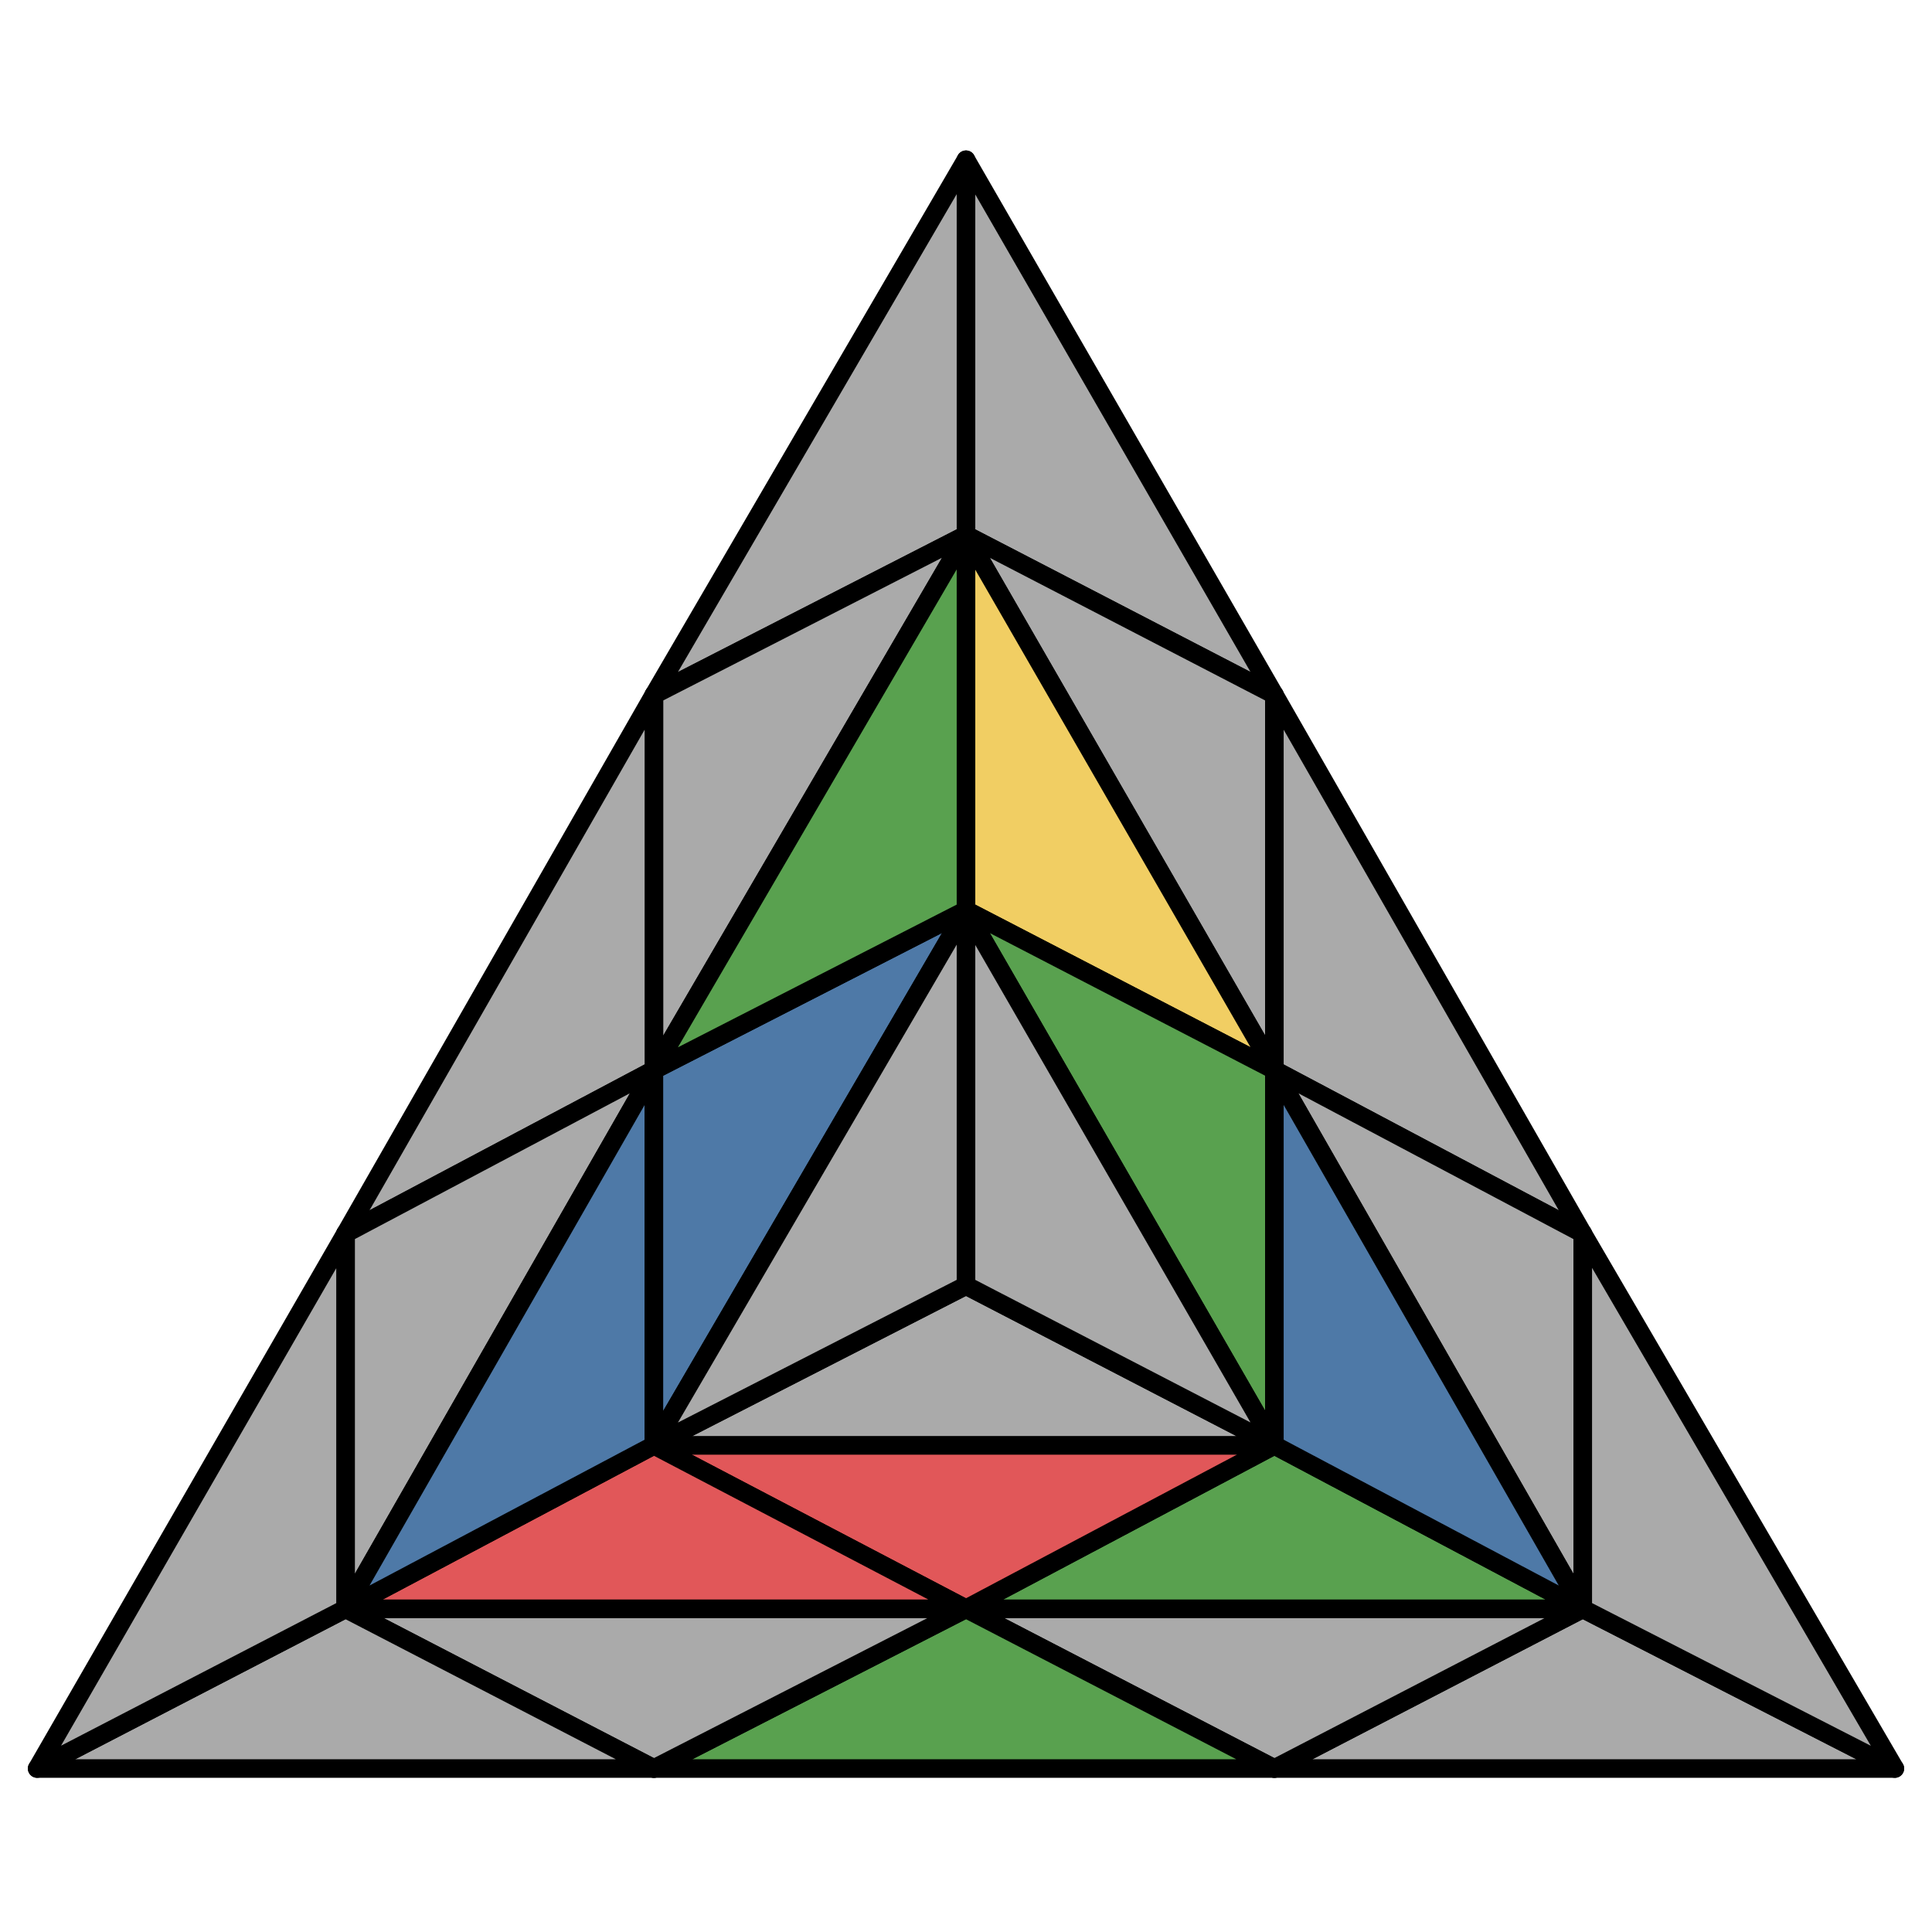
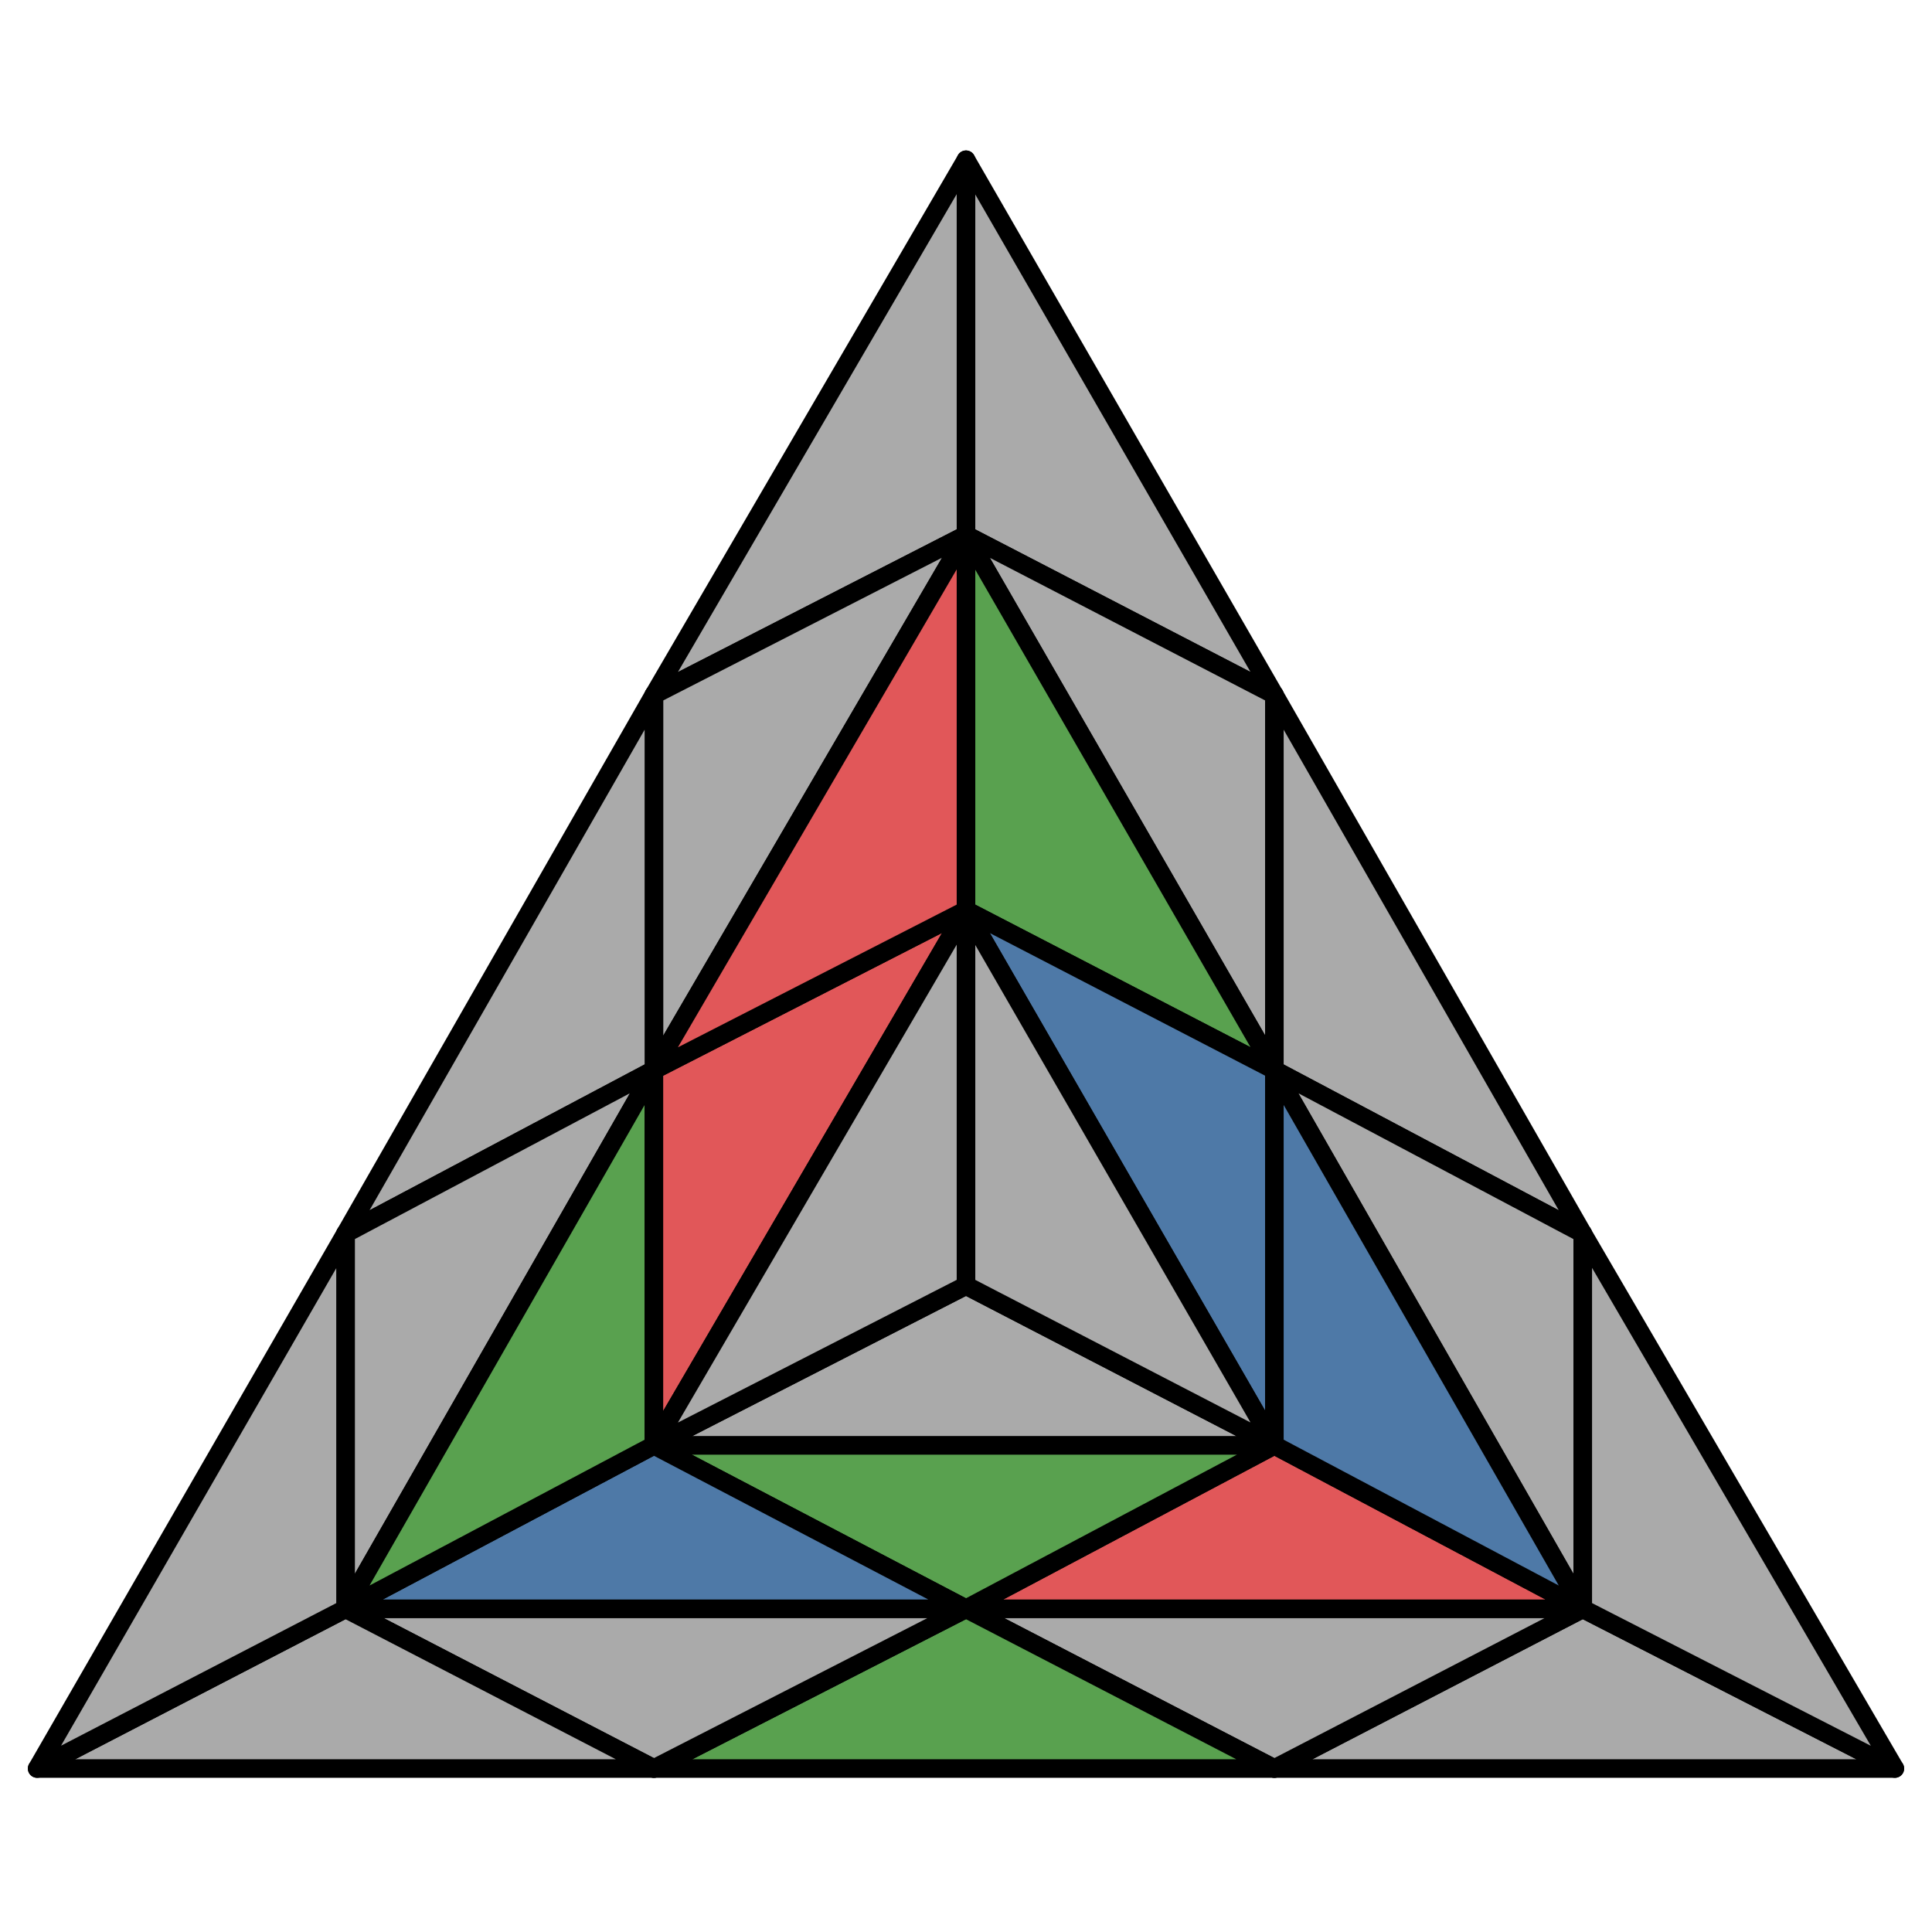
<svg xmlns="http://www.w3.org/2000/svg" id="3" viewBox="0 0 520 520">
  <style>
polygon { stroke: black; stroke-width: 5px; stroke-linejoin: round;}
.green {fill: #59a14f;}
.red {fill: #e15759;}
.blue {fill: #4e79a7;}
.yellow {fill: #f1ce63;}
.grey {fill: #aaa;}
</style>
  <polygon class="grey" points="343 476 426 433 510 476" />
  <polygon class="grey" points="260 433 343 476 426 433" />
  <polygon class="green" points="176 476 260 433 343 476" />
  <polygon class="grey" points="93 433 176 476 260 433" />
  <polygon class="grey" points="10 476 93 433 176 476" />
  <polygon class="grey" points="176 187 260 144 260 43" />
  <polygon class="grey" points="176 288 176 187 260 144" />
  <polygon class="grey" points="93 332 176 288 176 187" />
  <polygon class="grey" points="93 433 93 332 176 288" />
  <polygon class="grey" points="10 476 93 433 93 332" />
  <polygon class="grey" points="343 187 260 144 260 43" />
  <polygon class="grey" points="343 288 343 187 260 144" />
  <polygon class="grey" points="426 332 343 288 343 187" />
  <polygon class="grey" points="426 433 426 332 343 288" />
  <polygon class="grey" points="426 433 510 476 426 332" />
-   <polygon class="green" points="426 433 343 389 260 433" />
-   <polygon class="red" points="260 433 176 389 343 389" />
-   <polygon class="red" points="93 433 176 389 260 433" />
-   <polygon class="blue" points="176 288 93 433 176 389" />
-   <polygon class="blue" points="176 288 260 245 176 389" />
-   <polygon class="green" points="176 288 260 144 260 245" />
-   <polygon class="yellow" points="260 144 343 288 260 245" />
-   <polygon class="green" points="343 288 260 245 343 389" />
+   <polygon class="red" points="426 433 343 389 260 433" />
+   <polygon class="green" points="260 433 176 389 343 389" />
+   <polygon class="blue" points="93 433 176 389 260 433" />
+   <polygon class="green" points="176 288 93 433 176 389" />
+   <polygon class="red" points="176 288 260 245 176 389" />
+   <polygon class="red" points="176 288 260 144 260 245" />
+   <polygon class="green" points="260 144 343 288 260 245" />
+   <polygon class="blue" points="343 288 260 245 343 389" />
  <polygon class="blue" points="343 288 426 433 343 389" />
  <polygon class="grey" points="343 389 260 346 176 389" />
  <polygon class="grey" points="176 389 260 245 260 346" />
  <polygon class="grey" points="343 389 260 245 260 346" />
</svg>
